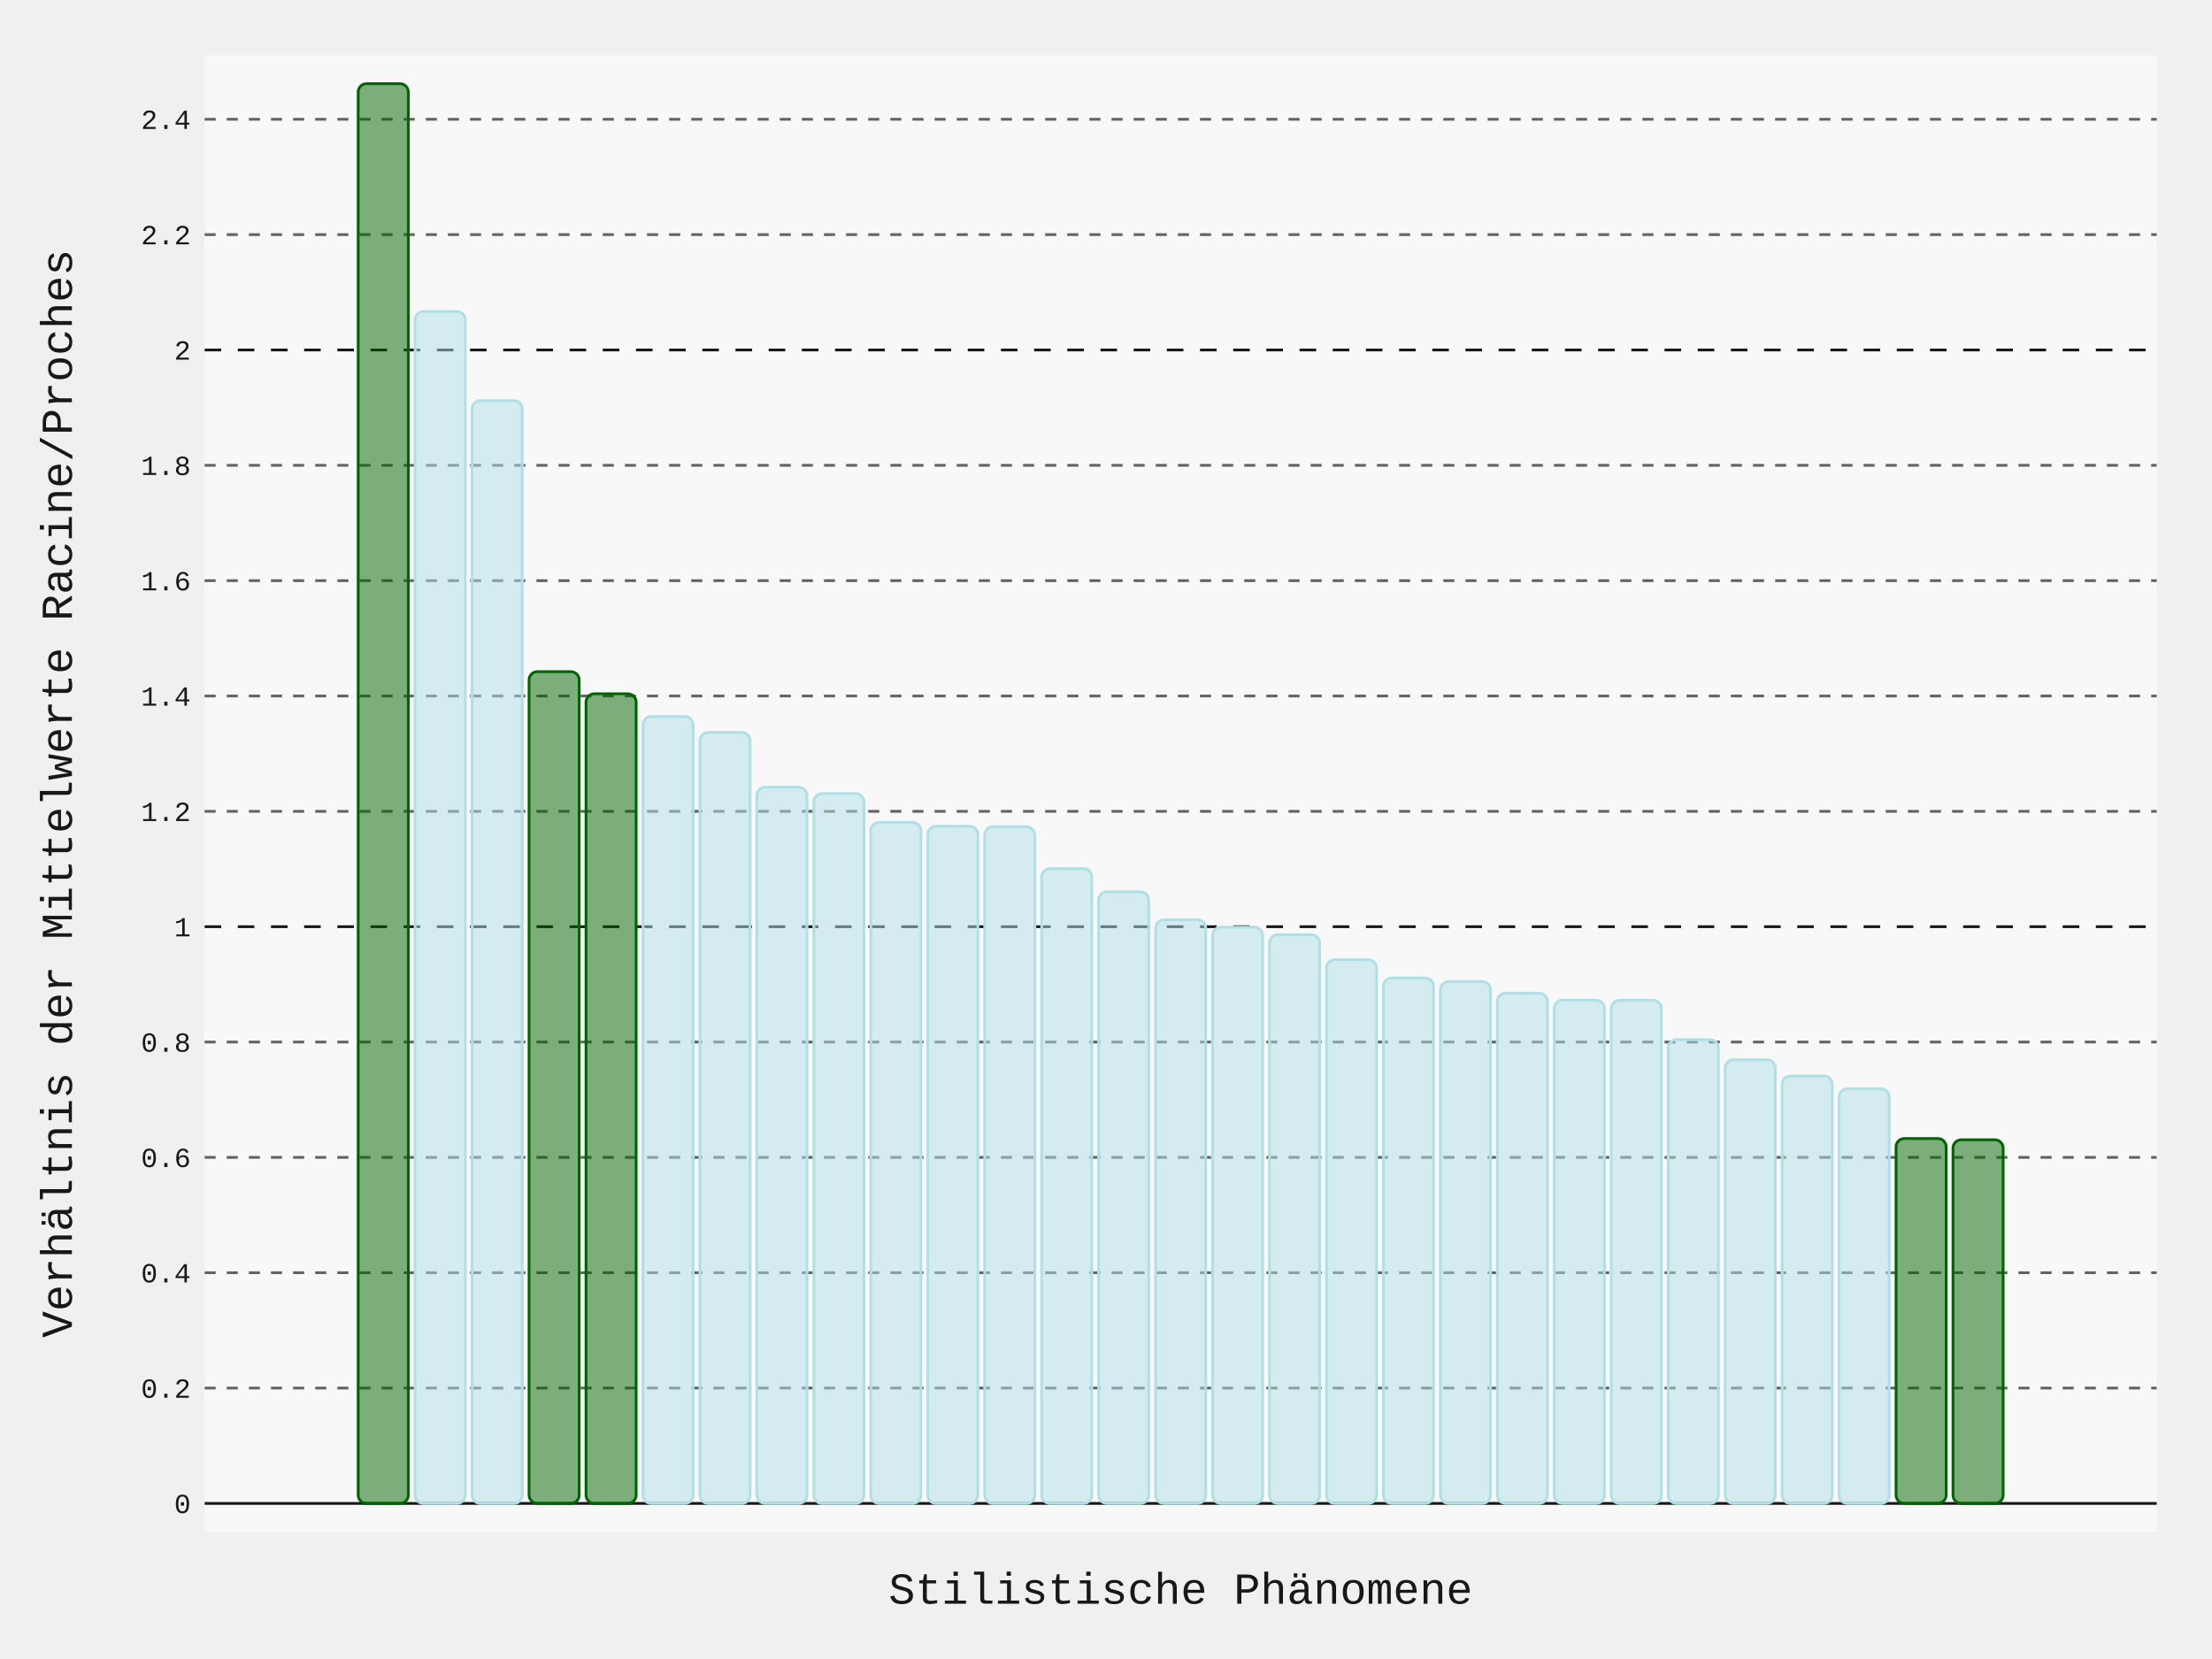
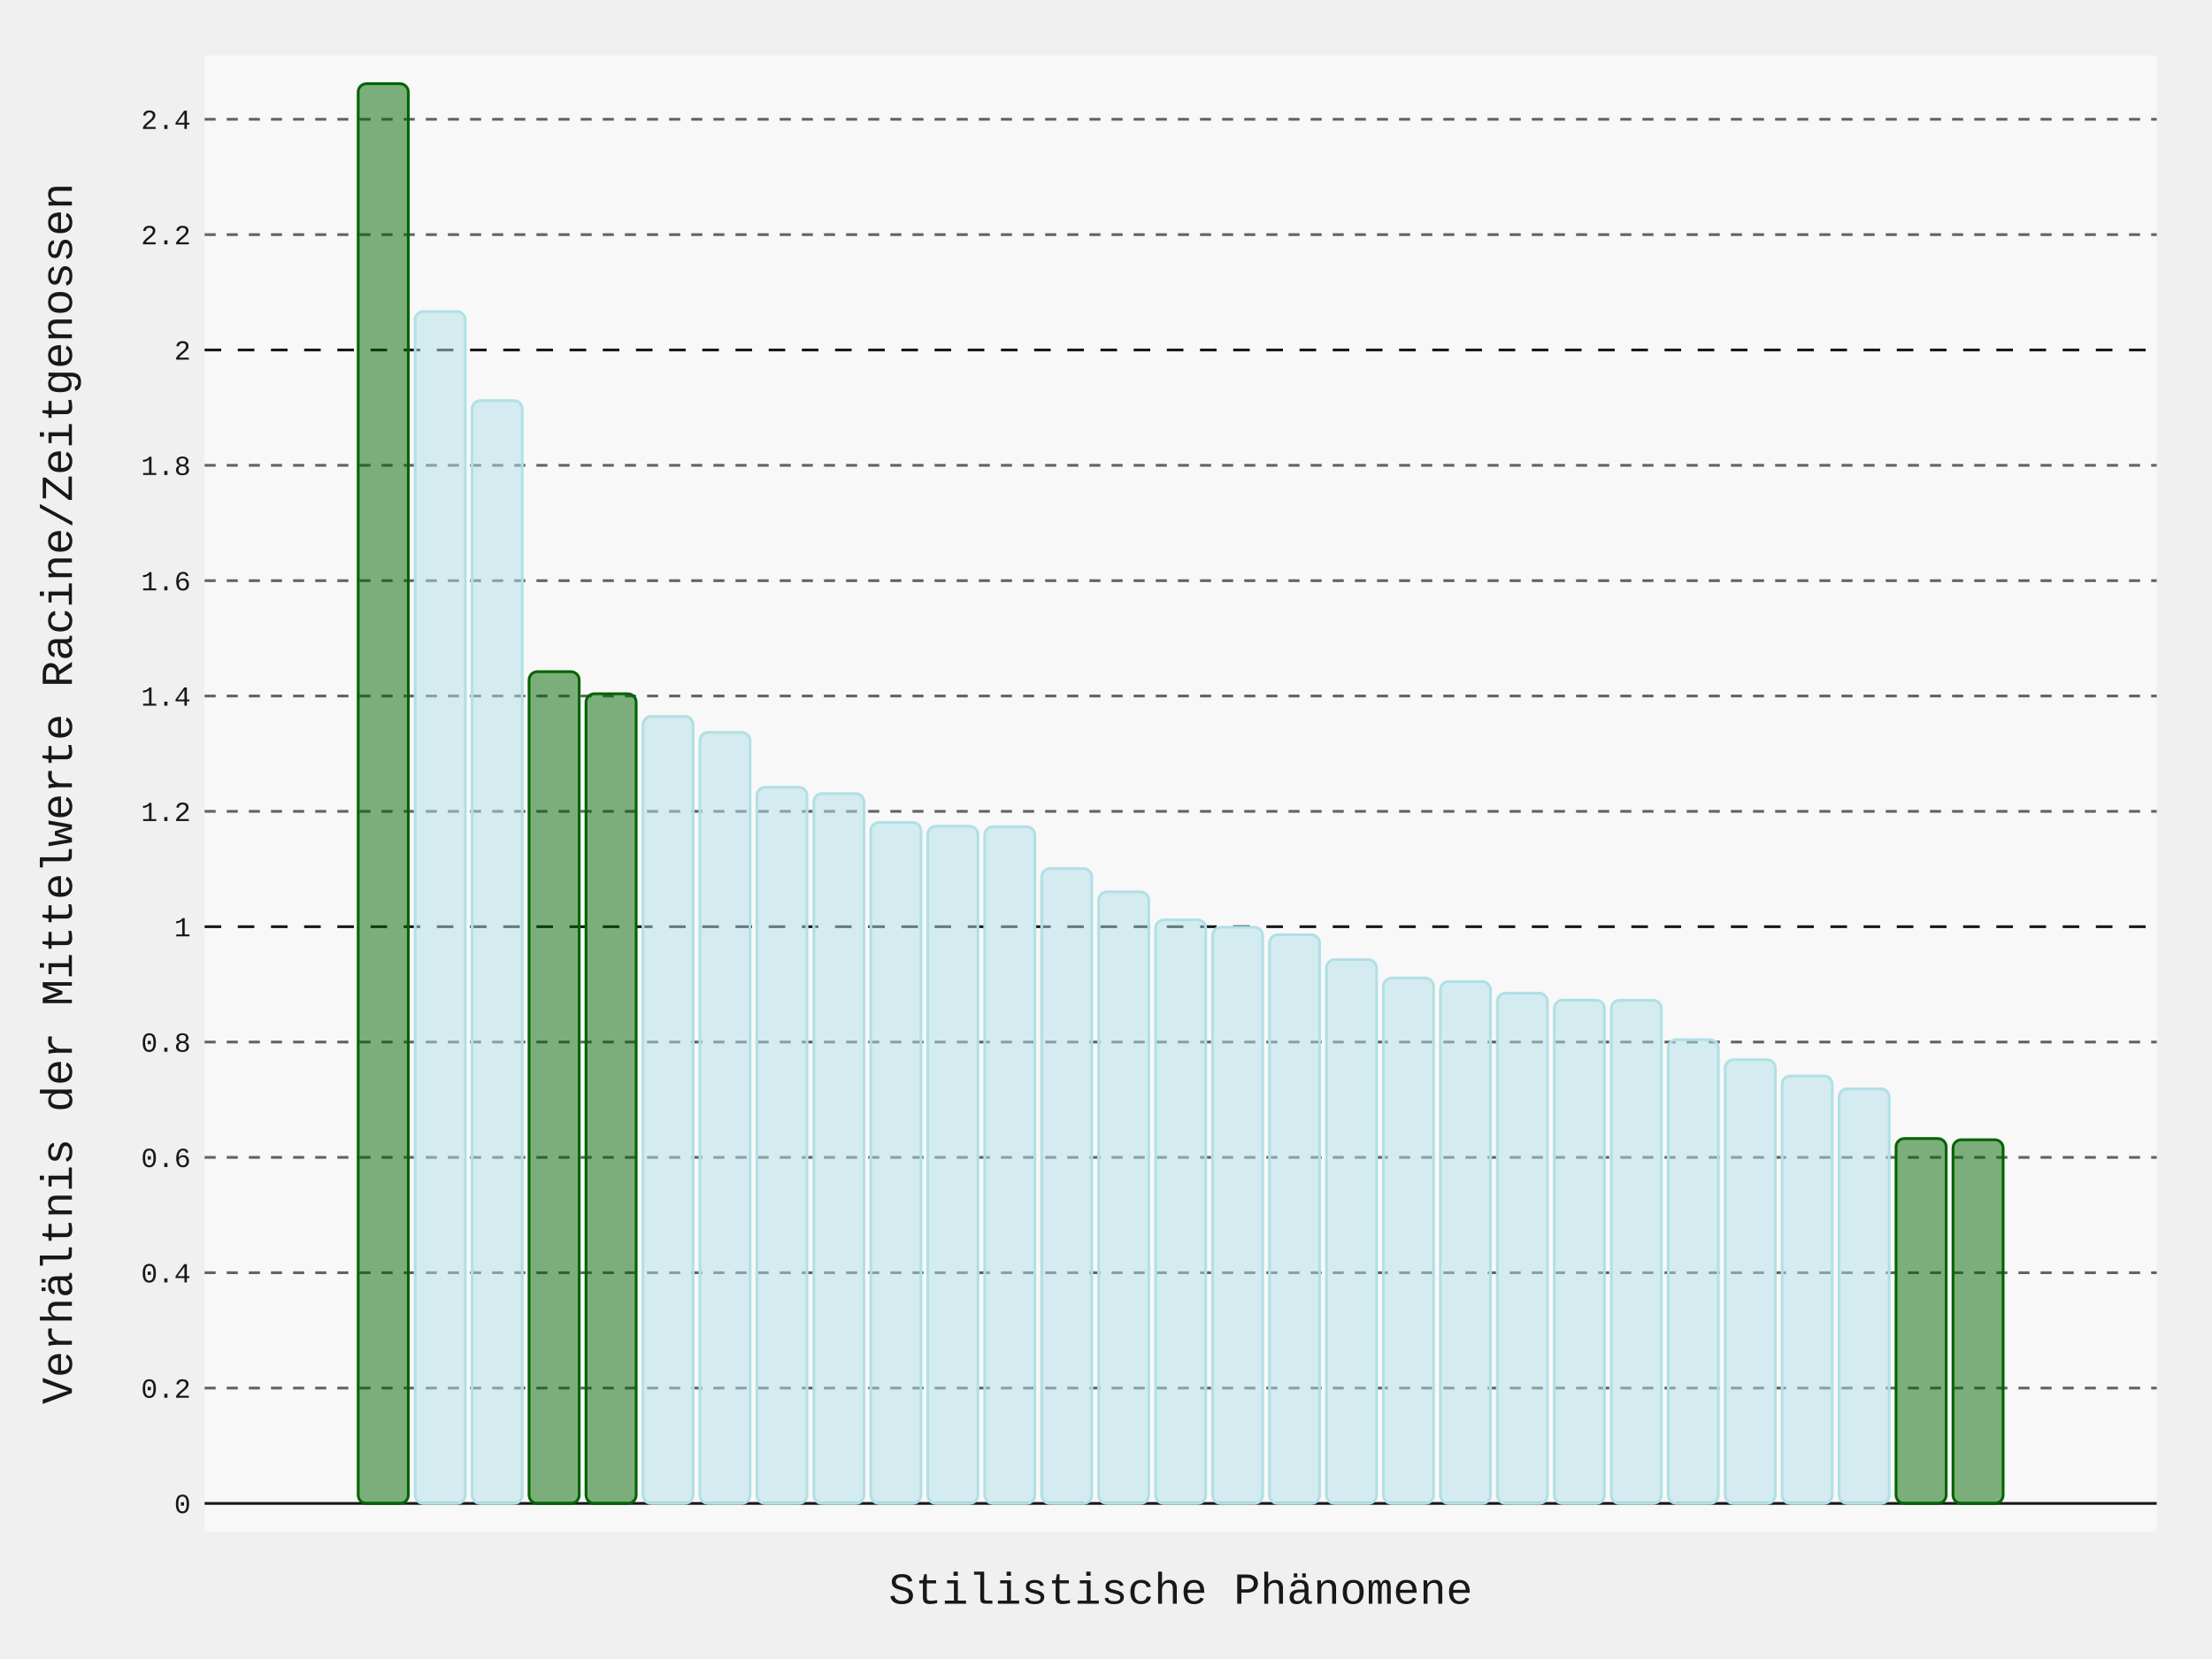
<svg xmlns="http://www.w3.org/2000/svg" id="chart-d0122f5d-65a7-4ca3-8492-05214b1b8297" class="pygal-chart" viewBox="0 0 800 600">
  <defs>
    <style type="text/css">#chart-d0122f5d-65a7-4ca3-8492-05214b1b8297{-webkit-user-select:none;-webkit-font-smoothing:antialiased;font-family:Consolas,"Liberation Mono",Menlo,Courier,monospace}#chart-d0122f5d-65a7-4ca3-8492-05214b1b8297 .title{font-family:Consolas,"Liberation Mono",Menlo,Courier,monospace;font-size:16px}#chart-d0122f5d-65a7-4ca3-8492-05214b1b8297 .legends .legend text{font-family:Consolas,"Liberation Mono",Menlo,Courier,monospace;font-size:14px}#chart-d0122f5d-65a7-4ca3-8492-05214b1b8297 .axis text{font-family:Consolas,"Liberation Mono",Menlo,Courier,monospace;font-size:10px}#chart-d0122f5d-65a7-4ca3-8492-05214b1b8297 .axis text.major{font-family:Consolas,"Liberation Mono",Menlo,Courier,monospace;font-size:10px}#chart-d0122f5d-65a7-4ca3-8492-05214b1b8297 .text-overlay text.value{font-family:Consolas,"Liberation Mono",Menlo,Courier,monospace;font-size:16px}#chart-d0122f5d-65a7-4ca3-8492-05214b1b8297 .text-overlay text.label{font-family:Consolas,"Liberation Mono",Menlo,Courier,monospace;font-size:10px}#chart-d0122f5d-65a7-4ca3-8492-05214b1b8297 .tooltip{font-family:Consolas,"Liberation Mono",Menlo,Courier,monospace;font-size:14px}#chart-d0122f5d-65a7-4ca3-8492-05214b1b8297 text.no_data{font-family:Consolas,"Liberation Mono",Menlo,Courier,monospace;font-size:64px}
#chart-d0122f5d-65a7-4ca3-8492-05214b1b8297{background-color:#f0f0f0}#chart-d0122f5d-65a7-4ca3-8492-05214b1b8297 path,#chart-d0122f5d-65a7-4ca3-8492-05214b1b8297 line,#chart-d0122f5d-65a7-4ca3-8492-05214b1b8297 rect,#chart-d0122f5d-65a7-4ca3-8492-05214b1b8297 circle{-webkit-transition:250ms ease-in;-moz-transition:250ms ease-in;transition:250ms ease-in}#chart-d0122f5d-65a7-4ca3-8492-05214b1b8297 .graph &gt; .background{fill:#f0f0f0}#chart-d0122f5d-65a7-4ca3-8492-05214b1b8297 .plot &gt; .background{fill:#f8f8f8}#chart-d0122f5d-65a7-4ca3-8492-05214b1b8297 .graph{fill:rgba(0,0,0,0.9)}#chart-d0122f5d-65a7-4ca3-8492-05214b1b8297 text.no_data{fill:rgba(0,0,0,0.9)}#chart-d0122f5d-65a7-4ca3-8492-05214b1b8297 .title{fill:rgba(0,0,0,0.9)}#chart-d0122f5d-65a7-4ca3-8492-05214b1b8297 .legends .legend text{fill:rgba(0,0,0,0.9)}#chart-d0122f5d-65a7-4ca3-8492-05214b1b8297 .legends .legend:hover text{fill:rgba(0,0,0,0.9)}#chart-d0122f5d-65a7-4ca3-8492-05214b1b8297 .axis .line{stroke:rgba(0,0,0,0.9)}#chart-d0122f5d-65a7-4ca3-8492-05214b1b8297 .axis .guide.line{stroke:rgba(0,0,0,0.6)}#chart-d0122f5d-65a7-4ca3-8492-05214b1b8297 .axis .major.line{stroke:rgba(0,0,0,0.9)}#chart-d0122f5d-65a7-4ca3-8492-05214b1b8297 .axis text.major{fill:rgba(0,0,0,0.9)}#chart-d0122f5d-65a7-4ca3-8492-05214b1b8297 .axis.y .guides:hover .guide.line,#chart-d0122f5d-65a7-4ca3-8492-05214b1b8297 .line-graph .axis.x .guides:hover .guide.line,#chart-d0122f5d-65a7-4ca3-8492-05214b1b8297 .stackedline-graph .axis.x .guides:hover .guide.line,#chart-d0122f5d-65a7-4ca3-8492-05214b1b8297 .xy-graph .axis.x .guides:hover .guide.line{stroke:rgba(0,0,0,0.9)}#chart-d0122f5d-65a7-4ca3-8492-05214b1b8297 .axis .guides:hover text{fill:rgba(0,0,0,0.9)}#chart-d0122f5d-65a7-4ca3-8492-05214b1b8297 .reactive{fill-opacity:.5}#chart-d0122f5d-65a7-4ca3-8492-05214b1b8297 .ci{stroke:rgba(0,0,0,0.9)}#chart-d0122f5d-65a7-4ca3-8492-05214b1b8297 .reactive.active,#chart-d0122f5d-65a7-4ca3-8492-05214b1b8297 .active .reactive{fill-opacity:.9;stroke-width:4}#chart-d0122f5d-65a7-4ca3-8492-05214b1b8297 .ci .reactive.active{stroke-width:1.5}#chart-d0122f5d-65a7-4ca3-8492-05214b1b8297 .series text{fill:rgba(0,0,0,0.9)}#chart-d0122f5d-65a7-4ca3-8492-05214b1b8297 .tooltip rect{fill:#f8f8f8;stroke:rgba(0,0,0,0.9);-webkit-transition:opacity 250ms ease-in;-moz-transition:opacity 250ms ease-in;transition:opacity 250ms ease-in}#chart-d0122f5d-65a7-4ca3-8492-05214b1b8297 .tooltip .label{fill:rgba(0,0,0,0.9)}#chart-d0122f5d-65a7-4ca3-8492-05214b1b8297 .tooltip .label{fill:rgba(0,0,0,0.9)}#chart-d0122f5d-65a7-4ca3-8492-05214b1b8297 .tooltip .legend{font-size:.8em;fill:rgba(0,0,0,0.6)}#chart-d0122f5d-65a7-4ca3-8492-05214b1b8297 .tooltip .x_label{font-size:.6em;fill:rgba(0,0,0,0.9)}#chart-d0122f5d-65a7-4ca3-8492-05214b1b8297 .tooltip .xlink{font-size:.5em;text-decoration:underline}#chart-d0122f5d-65a7-4ca3-8492-05214b1b8297 .tooltip .value{font-size:1.5em}#chart-d0122f5d-65a7-4ca3-8492-05214b1b8297 .bound{font-size:.5em}#chart-d0122f5d-65a7-4ca3-8492-05214b1b8297 .max-value{font-size:.75em;fill:rgba(0,0,0,0.6)}#chart-d0122f5d-65a7-4ca3-8492-05214b1b8297 .map-element{fill:#f8f8f8;stroke:rgba(0,0,0,0.6) !important}#chart-d0122f5d-65a7-4ca3-8492-05214b1b8297 .map-element .reactive{fill-opacity:inherit}#chart-d0122f5d-65a7-4ca3-8492-05214b1b8297 .color-0,#chart-d0122f5d-65a7-4ca3-8492-05214b1b8297 .color-0 a:visited{stroke:#00b2f0;fill:#00b2f0}#chart-d0122f5d-65a7-4ca3-8492-05214b1b8297 .color-1,#chart-d0122f5d-65a7-4ca3-8492-05214b1b8297 .color-1 a:visited{stroke:#43d9be;fill:#43d9be}#chart-d0122f5d-65a7-4ca3-8492-05214b1b8297 .color-2,#chart-d0122f5d-65a7-4ca3-8492-05214b1b8297 .color-2 a:visited{stroke:#0662ab;fill:#0662ab}#chart-d0122f5d-65a7-4ca3-8492-05214b1b8297 .color-3,#chart-d0122f5d-65a7-4ca3-8492-05214b1b8297 .color-3 a:visited{stroke:#00668a;fill:#00668a}#chart-d0122f5d-65a7-4ca3-8492-05214b1b8297 .color-4,#chart-d0122f5d-65a7-4ca3-8492-05214b1b8297 .color-4 a:visited{stroke:#98eadb;fill:#98eadb}#chart-d0122f5d-65a7-4ca3-8492-05214b1b8297 .color-5,#chart-d0122f5d-65a7-4ca3-8492-05214b1b8297 .color-5 a:visited{stroke:#97d959;fill:#97d959}#chart-d0122f5d-65a7-4ca3-8492-05214b1b8297 .color-6,#chart-d0122f5d-65a7-4ca3-8492-05214b1b8297 .color-6 a:visited{stroke:#033861;fill:#033861}#chart-d0122f5d-65a7-4ca3-8492-05214b1b8297 .color-7,#chart-d0122f5d-65a7-4ca3-8492-05214b1b8297 .color-7 a:visited{stroke:#ffd541;fill:#ffd541}#chart-d0122f5d-65a7-4ca3-8492-05214b1b8297 .color-8,#chart-d0122f5d-65a7-4ca3-8492-05214b1b8297 .color-8 a:visited{stroke:#7dcf30;fill:#7dcf30}#chart-d0122f5d-65a7-4ca3-8492-05214b1b8297 .color-9,#chart-d0122f5d-65a7-4ca3-8492-05214b1b8297 .color-9 a:visited{stroke:#3ecdff;fill:#3ecdff}#chart-d0122f5d-65a7-4ca3-8492-05214b1b8297 .color-10,#chart-d0122f5d-65a7-4ca3-8492-05214b1b8297 .color-10 a:visited{stroke:#daaa00;fill:#daaa00}#chart-d0122f5d-65a7-4ca3-8492-05214b1b8297 .color-11,#chart-d0122f5d-65a7-4ca3-8492-05214b1b8297 .color-11 a:visited{stroke:#00749c;fill:#00749c}#chart-d0122f5d-65a7-4ca3-8492-05214b1b8297 .color-12,#chart-d0122f5d-65a7-4ca3-8492-05214b1b8297 .color-12 a:visited{stroke:#22a68e;fill:#22a68e}#chart-d0122f5d-65a7-4ca3-8492-05214b1b8297 .color-13,#chart-d0122f5d-65a7-4ca3-8492-05214b1b8297 .color-13 a:visited{stroke:#03335a;fill:#03335a}#chart-d0122f5d-65a7-4ca3-8492-05214b1b8297 .color-14,#chart-d0122f5d-65a7-4ca3-8492-05214b1b8297 .color-14 a:visited{stroke:#002836;fill:#002836}#chart-d0122f5d-65a7-4ca3-8492-05214b1b8297 .color-15,#chart-d0122f5d-65a7-4ca3-8492-05214b1b8297 .color-15 a:visited{stroke:#52dcc3;fill:#52dcc3}#chart-d0122f5d-65a7-4ca3-8492-05214b1b8297 .color-16,#chart-d0122f5d-65a7-4ca3-8492-05214b1b8297 .color-16 a:visited{stroke:#6db529;fill:#6db529}#chart-d0122f5d-65a7-4ca3-8492-05214b1b8297 .color-17,#chart-d0122f5d-65a7-4ca3-8492-05214b1b8297 .color-17 a:visited{stroke:#00090f;fill:#00090f}#chart-d0122f5d-65a7-4ca3-8492-05214b1b8297 .color-18,#chart-d0122f5d-65a7-4ca3-8492-05214b1b8297 .color-18 a:visited{stroke:#ecb800;fill:#ecb800}#chart-d0122f5d-65a7-4ca3-8492-05214b1b8297 .color-19,#chart-d0122f5d-65a7-4ca3-8492-05214b1b8297 .color-19 a:visited{stroke:#548b20;fill:#548b20}#chart-d0122f5d-65a7-4ca3-8492-05214b1b8297 .color-20,#chart-d0122f5d-65a7-4ca3-8492-05214b1b8297 .color-20 a:visited{stroke:#00ade9;fill:#00ade9}#chart-d0122f5d-65a7-4ca3-8492-05214b1b8297 .color-21,#chart-d0122f5d-65a7-4ca3-8492-05214b1b8297 .color-21 a:visited{stroke:#866800;fill:#866800}#chart-d0122f5d-65a7-4ca3-8492-05214b1b8297 .color-22,#chart-d0122f5d-65a7-4ca3-8492-05214b1b8297 .color-22 a:visited{stroke:#003548;fill:#003548}#chart-d0122f5d-65a7-4ca3-8492-05214b1b8297 .color-23,#chart-d0122f5d-65a7-4ca3-8492-05214b1b8297 .color-23 a:visited{stroke:#136052;fill:#136052}#chart-d0122f5d-65a7-4ca3-8492-05214b1b8297 .color-24,#chart-d0122f5d-65a7-4ca3-8492-05214b1b8297 .color-24 a:visited{stroke:#000508;fill:#000508}#chart-d0122f5d-65a7-4ca3-8492-05214b1b8297 .color-25,#chart-d0122f5d-65a7-4ca3-8492-05214b1b8297 .color-25 a:visited{stroke:#000000;fill:#000000}#chart-d0122f5d-65a7-4ca3-8492-05214b1b8297 .color-26,#chart-d0122f5d-65a7-4ca3-8492-05214b1b8297 .color-26 a:visited{stroke:#25b59a;fill:#25b59a}#chart-d0122f5d-65a7-4ca3-8492-05214b1b8297 .color-27,#chart-d0122f5d-65a7-4ca3-8492-05214b1b8297 .color-27 a:visited{stroke:#43701a;fill:#43701a}#chart-d0122f5d-65a7-4ca3-8492-05214b1b8297 .color-28,#chart-d0122f5d-65a7-4ca3-8492-05214b1b8297 .color-28 a:visited{stroke:#000000;fill:#000000}#chart-d0122f5d-65a7-4ca3-8492-05214b1b8297 .text-overlay .color-0 text{fill:black}#chart-d0122f5d-65a7-4ca3-8492-05214b1b8297 .text-overlay .color-1 text{fill:black}#chart-d0122f5d-65a7-4ca3-8492-05214b1b8297 .text-overlay .color-2 text{fill:black}#chart-d0122f5d-65a7-4ca3-8492-05214b1b8297 .text-overlay .color-3 text{fill:black}#chart-d0122f5d-65a7-4ca3-8492-05214b1b8297 .text-overlay .color-4 text{fill:black}#chart-d0122f5d-65a7-4ca3-8492-05214b1b8297 .text-overlay .color-5 text{fill:black}#chart-d0122f5d-65a7-4ca3-8492-05214b1b8297 .text-overlay .color-6 text{fill:black}#chart-d0122f5d-65a7-4ca3-8492-05214b1b8297 .text-overlay .color-7 text{fill:black}#chart-d0122f5d-65a7-4ca3-8492-05214b1b8297 .text-overlay .color-8 text{fill:black}#chart-d0122f5d-65a7-4ca3-8492-05214b1b8297 .text-overlay .color-9 text{fill:black}#chart-d0122f5d-65a7-4ca3-8492-05214b1b8297 .text-overlay .color-10 text{fill:black}#chart-d0122f5d-65a7-4ca3-8492-05214b1b8297 .text-overlay .color-11 text{fill:black}#chart-d0122f5d-65a7-4ca3-8492-05214b1b8297 .text-overlay .color-12 text{fill:black}#chart-d0122f5d-65a7-4ca3-8492-05214b1b8297 .text-overlay .color-13 text{fill:black}#chart-d0122f5d-65a7-4ca3-8492-05214b1b8297 .text-overlay .color-14 text{fill:white}#chart-d0122f5d-65a7-4ca3-8492-05214b1b8297 .text-overlay .color-15 text{fill:black}#chart-d0122f5d-65a7-4ca3-8492-05214b1b8297 .text-overlay .color-16 text{fill:black}#chart-d0122f5d-65a7-4ca3-8492-05214b1b8297 .text-overlay .color-17 text{fill:white}#chart-d0122f5d-65a7-4ca3-8492-05214b1b8297 .text-overlay .color-18 text{fill:black}#chart-d0122f5d-65a7-4ca3-8492-05214b1b8297 .text-overlay .color-19 text{fill:black}#chart-d0122f5d-65a7-4ca3-8492-05214b1b8297 .text-overlay .color-20 text{fill:black}#chart-d0122f5d-65a7-4ca3-8492-05214b1b8297 .text-overlay .color-21 text{fill:black}#chart-d0122f5d-65a7-4ca3-8492-05214b1b8297 .text-overlay .color-22 text{fill:white}#chart-d0122f5d-65a7-4ca3-8492-05214b1b8297 .text-overlay .color-23 text{fill:black}#chart-d0122f5d-65a7-4ca3-8492-05214b1b8297 .text-overlay .color-24 text{fill:white}#chart-d0122f5d-65a7-4ca3-8492-05214b1b8297 .text-overlay .color-25 text{fill:white}#chart-d0122f5d-65a7-4ca3-8492-05214b1b8297 .text-overlay .color-26 text{fill:black}#chart-d0122f5d-65a7-4ca3-8492-05214b1b8297 .text-overlay .color-27 text{fill:black}#chart-d0122f5d-65a7-4ca3-8492-05214b1b8297 .text-overlay .color-28 text{fill:white}
#chart-d0122f5d-65a7-4ca3-8492-05214b1b8297 text.no_data{text-anchor:middle}#chart-d0122f5d-65a7-4ca3-8492-05214b1b8297 .guide.line{fill:none}#chart-d0122f5d-65a7-4ca3-8492-05214b1b8297 .centered{text-anchor:middle}#chart-d0122f5d-65a7-4ca3-8492-05214b1b8297 .title{text-anchor:middle}#chart-d0122f5d-65a7-4ca3-8492-05214b1b8297 .legends .legend text{fill-opacity:1}#chart-d0122f5d-65a7-4ca3-8492-05214b1b8297 .axis.x text{text-anchor:middle}#chart-d0122f5d-65a7-4ca3-8492-05214b1b8297 .axis.x:not(.web) text[transform]{text-anchor:start}#chart-d0122f5d-65a7-4ca3-8492-05214b1b8297 .axis.x:not(.web) text[transform].backwards{text-anchor:end}#chart-d0122f5d-65a7-4ca3-8492-05214b1b8297 .axis.y text{text-anchor:end}#chart-d0122f5d-65a7-4ca3-8492-05214b1b8297 .axis.y text[transform].backwards{text-anchor:start}#chart-d0122f5d-65a7-4ca3-8492-05214b1b8297 .axis.y2 text{text-anchor:start}#chart-d0122f5d-65a7-4ca3-8492-05214b1b8297 .axis.y2 text[transform].backwards{text-anchor:end}#chart-d0122f5d-65a7-4ca3-8492-05214b1b8297 .axis .guide.line{stroke-dasharray:4,4}#chart-d0122f5d-65a7-4ca3-8492-05214b1b8297 .axis .major.guide.line{stroke-dasharray:6,6}#chart-d0122f5d-65a7-4ca3-8492-05214b1b8297 .horizontal .axis.y .guide.line,#chart-d0122f5d-65a7-4ca3-8492-05214b1b8297 .horizontal .axis.y2 .guide.line,#chart-d0122f5d-65a7-4ca3-8492-05214b1b8297 .vertical .axis.x .guide.line{opacity:0}#chart-d0122f5d-65a7-4ca3-8492-05214b1b8297 .horizontal .axis.always_show .guide.line,#chart-d0122f5d-65a7-4ca3-8492-05214b1b8297 .vertical .axis.always_show .guide.line{opacity:1 !important}#chart-d0122f5d-65a7-4ca3-8492-05214b1b8297 .axis.y .guides:hover .guide.line,#chart-d0122f5d-65a7-4ca3-8492-05214b1b8297 .axis.y2 .guides:hover .guide.line,#chart-d0122f5d-65a7-4ca3-8492-05214b1b8297 .axis.x .guides:hover .guide.line{opacity:1}#chart-d0122f5d-65a7-4ca3-8492-05214b1b8297 .axis .guides:hover text{opacity:1}#chart-d0122f5d-65a7-4ca3-8492-05214b1b8297 .nofill{fill:none}#chart-d0122f5d-65a7-4ca3-8492-05214b1b8297 .subtle-fill{fill-opacity:.2}#chart-d0122f5d-65a7-4ca3-8492-05214b1b8297 .dot{stroke-width:1px;fill-opacity:1}#chart-d0122f5d-65a7-4ca3-8492-05214b1b8297 .dot.active{stroke-width:5px}#chart-d0122f5d-65a7-4ca3-8492-05214b1b8297 .dot.negative{fill:transparent}#chart-d0122f5d-65a7-4ca3-8492-05214b1b8297 text,#chart-d0122f5d-65a7-4ca3-8492-05214b1b8297 tspan{stroke:none !important}#chart-d0122f5d-65a7-4ca3-8492-05214b1b8297 .series text.active{opacity:1}#chart-d0122f5d-65a7-4ca3-8492-05214b1b8297 .tooltip rect{fill-opacity:.95;stroke-width:.5}#chart-d0122f5d-65a7-4ca3-8492-05214b1b8297 .tooltip text{fill-opacity:1}#chart-d0122f5d-65a7-4ca3-8492-05214b1b8297 .showable{visibility:hidden}#chart-d0122f5d-65a7-4ca3-8492-05214b1b8297 .showable.shown{visibility:visible}#chart-d0122f5d-65a7-4ca3-8492-05214b1b8297 .gauge-background{fill:rgba(229,229,229,1);stroke:none}#chart-d0122f5d-65a7-4ca3-8492-05214b1b8297 .bg-lines{stroke:#f0f0f0;stroke-width:2px}</style>
  </defs>
  <g class="graph bar-graph vertical">
    <rect class="background" height="600" width="800" x="0" y="0" />
    <g class="plot" transform="translate(74, 20)">
      <rect class="background" height="534" width="706.0" x="0" y="0" />
      <g class="axis y">
        <g class="guides">
          <path class="axis major line" d="M0 523.731 h706" />
          <text class="major" x="-5" y="527.231">0</text>
        </g>
        <g class="guides">
          <path class="guide line" d="M0 482.015 h706" />
          <text class="" x="-5" y="485.515">0.2</text>
        </g>
        <g class="guides">
          <path class="guide line" d="M0 440.299 h706" />
          <text class="" x="-5" y="443.799">0.4</text>
        </g>
        <g class="guides">
          <path class="guide line" d="M0 398.583 h706" />
          <text class="" x="-5" y="402.083">0.6</text>
        </g>
        <g class="guides">
          <path class="guide line" d="M0 356.867 h706" />
          <text class="" x="-5" y="360.367">0.8</text>
        </g>
        <g class="guides">
          <path class="major guide line" d="M0 315.151 h706" />
          <text class="major" x="-5" y="318.651">1</text>
        </g>
        <g class="guides">
          <path class="guide line" d="M0 273.435 h706" />
          <text class="" x="-5" y="276.935">1.2</text>
        </g>
        <g class="guides">
          <path class="guide line" d="M0 231.719 h706" />
          <text class="" x="-5" y="235.219">1.4</text>
        </g>
        <g class="guides">
          <path class="guide line" d="M0 190.003 h706" />
          <text class="" x="-5" y="193.503">1.6</text>
        </g>
        <g class="guides">
          <path class="guide line" d="M0 148.287 h706" />
          <text class="" x="-5" y="151.787">1.8</text>
        </g>
        <g class="guides">
          <path class="major guide line" d="M0 106.571 h706" />
          <text class="major" x="-5" y="110.071">2</text>
        </g>
        <g class="guides">
          <path class="guide line" d="M0 64.855 h706" />
          <text class="" x="-5" y="68.355">2.2</text>
        </g>
        <g class="guides">
          <path class="guide line" d="M0 23.139 h706" />
          <text class="" x="-5" y="26.639">2.4</text>
        </g>
      </g>
      <g class="series serie-0 color-0">
        <g class="bars">
          <g class="bar" style="fill: DarkGreen; stroke: DarkGreen">
            <rect class="rect reactive tooltip-trigger" height="513.462" rx="3" ry="3" width="18.128" x="55.544" y="10.269" />
          </g>
        </g>
      </g>
      <g class="series serie-1 color-1">
        <g class="bars">
          <g class="bar" style="fill: PowderBlue; stroke: PowderBlue">
            <rect class="rect reactive tooltip-trigger" height="431.062" rx="3" ry="3" width="18.128" x="76.143" y="92.669" />
          </g>
        </g>
      </g>
      <g class="series serie-2 color-2">
        <g class="bars">
          <g class="bar" style="fill: PowderBlue; stroke: PowderBlue">
            <rect class="rect reactive tooltip-trigger" height="398.835" rx="3" ry="3" width="18.128" x="96.743" y="124.895" />
          </g>
        </g>
      </g>
      <g class="series serie-3 color-3">
        <g class="bars">
          <g class="bar" style="fill: DarkGreen; stroke: DarkGreen">
            <rect class="rect reactive tooltip-trigger" height="300.815" rx="3" ry="3" width="18.128" x="117.342" y="222.916" />
          </g>
        </g>
      </g>
      <g class="series serie-4 color-4">
        <g class="bars">
          <g class="bar" style="fill: DarkGreen; stroke: DarkGreen">
            <rect class="rect reactive tooltip-trigger" height="292.812" rx="3" ry="3" width="18.128" x="137.942" y="230.919" />
          </g>
        </g>
      </g>
      <g class="series serie-5 color-5">
        <g class="bars">
          <g class="bar" style="fill: PowderBlue; stroke: PowderBlue">
            <rect class="rect reactive tooltip-trigger" height="284.594" rx="3" ry="3" width="18.128" x="158.541" y="239.137" />
          </g>
        </g>
      </g>
      <g class="series serie-6 color-6">
        <g class="bars">
          <g class="bar" style="fill: PowderBlue; stroke: PowderBlue">
            <rect class="rect reactive tooltip-trigger" height="278.852" rx="3" ry="3" width="18.128" x="179.14" y="244.879" />
          </g>
        </g>
      </g>
      <g class="series serie-7 color-7">
        <g class="bars">
          <g class="bar" style="fill: PowderBlue; stroke: PowderBlue">
            <rect class="rect reactive tooltip-trigger" height="259.024" rx="3" ry="3" width="18.128" x="199.74" y="264.707" />
          </g>
        </g>
      </g>
      <g class="series serie-8 color-8">
        <g class="bars">
          <g class="bar" style="fill: PowderBlue; stroke: PowderBlue">
            <rect class="rect reactive tooltip-trigger" height="256.72" rx="3" ry="3" width="18.128" x="220.339" y="267.011" />
          </g>
        </g>
      </g>
      <g class="series serie-9 color-9">
        <g class="bars">
          <g class="bar" style="fill: PowderBlue; stroke: PowderBlue">
            <rect class="rect reactive tooltip-trigger" height="246.282" rx="3" ry="3" width="18.128" x="240.939" y="277.449" />
          </g>
        </g>
      </g>
      <g class="series serie-10 color-10">
        <g class="bars">
          <g class="bar" style="fill: PowderBlue; stroke: PowderBlue">
            <rect class="rect reactive tooltip-trigger" height="244.898" rx="3" ry="3" width="18.128" x="261.538" y="278.833" />
          </g>
        </g>
      </g>
      <g class="series serie-11 color-11">
        <g class="bars">
          <g class="bar" style="fill: PowderBlue; stroke: PowderBlue">
            <rect class="rect reactive tooltip-trigger" height="244.719" rx="3" ry="3" width="18.128" x="282.138" y="279.011" />
          </g>
        </g>
      </g>
      <g class="series serie-12 color-12">
        <g class="bars">
          <g class="bar" style="fill: PowderBlue; stroke: PowderBlue">
            <rect class="rect reactive tooltip-trigger" height="229.595" rx="3" ry="3" width="18.128" x="302.737" y="294.136" />
          </g>
        </g>
      </g>
      <g class="series serie-13 color-13">
        <g class="bars">
          <g class="bar" style="fill: PowderBlue; stroke: PowderBlue">
            <rect class="rect reactive tooltip-trigger" height="221.181" rx="3" ry="3" width="18.128" x="323.337" y="302.55" />
          </g>
        </g>
      </g>
      <g class="series serie-14 color-14">
        <g class="bars">
          <g class="bar" style="fill: PowderBlue; stroke: PowderBlue">
            <rect class="rect reactive tooltip-trigger" height="211.058" rx="3" ry="3" width="18.128" x="343.936" y="312.673" />
          </g>
        </g>
      </g>
      <g class="series serie-15 color-15">
        <g class="bars">
          <g class="bar" style="fill: PowderBlue; stroke: PowderBlue">
            <rect class="rect reactive tooltip-trigger" height="208.391" rx="3" ry="3" width="18.128" x="364.536" y="315.34" />
          </g>
        </g>
      </g>
      <g class="series serie-16 color-16">
        <g class="bars">
          <g class="bar" style="fill: PowderBlue; stroke: PowderBlue">
            <rect class="rect reactive tooltip-trigger" height="205.644" rx="3" ry="3" width="18.128" x="385.135" y="318.087" />
          </g>
        </g>
      </g>
      <g class="series serie-17 color-17">
        <g class="bars">
          <g class="bar" style="fill: PowderBlue; stroke: PowderBlue">
            <rect class="rect reactive tooltip-trigger" height="196.654" rx="3" ry="3" width="18.128" x="405.735" y="327.077" />
          </g>
        </g>
      </g>
      <g class="series serie-18 color-18">
        <g class="bars">
          <g class="bar" style="fill: PowderBlue; stroke: PowderBlue">
            <rect class="rect reactive tooltip-trigger" height="190.01" rx="3" ry="3" width="18.128" x="426.334" y="333.721" />
          </g>
        </g>
      </g>
      <g class="series serie-19 color-19">
        <g class="bars">
          <g class="bar" style="fill: PowderBlue; stroke: PowderBlue">
            <rect class="rect reactive tooltip-trigger" height="188.738" rx="3" ry="3" width="18.128" x="446.934" y="334.993" />
          </g>
        </g>
      </g>
      <g class="series serie-20 color-20">
        <g class="bars">
          <g class="bar" style="fill: PowderBlue; stroke: PowderBlue">
            <rect class="rect reactive tooltip-trigger" height="184.548" rx="3" ry="3" width="18.128" x="467.533" y="339.183" />
          </g>
        </g>
      </g>
      <g class="series serie-21 color-21">
        <g class="bars">
          <g class="bar" style="fill: PowderBlue; stroke: PowderBlue">
            <rect class="rect reactive tooltip-trigger" height="182.01" rx="3" ry="3" width="18.128" x="488.133" y="341.721" />
          </g>
        </g>
      </g>
      <g class="series serie-22 color-22">
        <g class="bars">
          <g class="bar" style="fill: PowderBlue; stroke: PowderBlue">
            <rect class="rect reactive tooltip-trigger" height="181.972" rx="3" ry="3" width="18.128" x="508.732" y="341.759" />
          </g>
        </g>
      </g>
      <g class="series serie-23 color-23">
        <g class="bars">
          <g class="bar" style="fill: PowderBlue; stroke: PowderBlue">
            <rect class="rect reactive tooltip-trigger" height="167.726" rx="3" ry="3" width="18.128" x="529.331" y="356.005" />
          </g>
        </g>
      </g>
      <g class="series serie-24 color-24">
        <g class="bars">
          <g class="bar" style="fill: PowderBlue; stroke: PowderBlue">
            <rect class="rect reactive tooltip-trigger" height="160.463" rx="3" ry="3" width="18.128" x="549.931" y="363.267" />
          </g>
        </g>
      </g>
      <g class="series serie-25 color-25">
        <g class="bars">
          <g class="bar" style="fill: PowderBlue; stroke: PowderBlue">
            <rect class="rect reactive tooltip-trigger" height="154.588" rx="3" ry="3" width="18.128" x="570.53" y="369.143" />
          </g>
        </g>
      </g>
      <g class="series serie-26 color-26">
        <g class="bars">
          <g class="bar" style="fill: PowderBlue; stroke: PowderBlue">
            <rect class="rect reactive tooltip-trigger" height="149.936" rx="3" ry="3" width="18.128" x="591.13" y="373.794" />
          </g>
        </g>
      </g>
      <g class="series serie-27 color-27">
        <g class="bars">
          <g class="bar" style="fill: DarkGreen; stroke: DarkGreen">
            <rect class="rect reactive tooltip-trigger" height="131.963" rx="3" ry="3" width="18.128" x="611.729" y="391.768" />
          </g>
        </g>
      </g>
      <g class="series serie-28 color-28">
        <g class="bars">
          <g class="bar" style="fill: DarkGreen; stroke: DarkGreen">
            <rect class="rect reactive tooltip-trigger" height="131.522" rx="3" ry="3" width="18.128" x="632.329" y="392.209" />
          </g>
        </g>
      </g>
    </g>
    <g class="titles">
      <text class="title" x="427.0" y="580">Stilistische Phänomene</text>
-       <text class="title" x="0" y="313.0" transform="rotate(-90 0 287)">Verhältnis der Mittelwerte Racine/Proches</text>
+       <text class="title" x="0" y="313.0" transform="rotate(-90 0 287)">Verhältnis der Mittelwerte Racine/Zeitgenossen</text>
    </g>
    <g class="plot overlay" transform="translate(74, 20)">
      <g class="series serie-0 color-0" />
      <g class="series serie-1 color-1" />
      <g class="series serie-2 color-2" />
      <g class="series serie-3 color-3" />
      <g class="series serie-4 color-4" />
      <g class="series serie-5 color-5" />
      <g class="series serie-6 color-6" />
      <g class="series serie-7 color-7" />
      <g class="series serie-8 color-8" />
      <g class="series serie-9 color-9" />
      <g class="series serie-10 color-10" />
      <g class="series serie-11 color-11" />
      <g class="series serie-12 color-12" />
      <g class="series serie-13 color-13" />
      <g class="series serie-14 color-14" />
      <g class="series serie-15 color-15" />
      <g class="series serie-16 color-16" />
      <g class="series serie-17 color-17" />
      <g class="series serie-18 color-18" />
      <g class="series serie-19 color-19" />
      <g class="series serie-20 color-20" />
      <g class="series serie-21 color-21" />
      <g class="series serie-22 color-22" />
      <g class="series serie-23 color-23" />
      <g class="series serie-24 color-24" />
      <g class="series serie-25 color-25" />
      <g class="series serie-26 color-26" />
      <g class="series serie-27 color-27" />
      <g class="series serie-28 color-28" />
    </g>
    <g class="plot text-overlay" transform="translate(74, 20)">
      <g class="series serie-0 color-0" />
      <g class="series serie-1 color-1" />
      <g class="series serie-2 color-2" />
      <g class="series serie-3 color-3" />
      <g class="series serie-4 color-4" />
      <g class="series serie-5 color-5" />
      <g class="series serie-6 color-6" />
      <g class="series serie-7 color-7" />
      <g class="series serie-8 color-8" />
      <g class="series serie-9 color-9" />
      <g class="series serie-10 color-10" />
      <g class="series serie-11 color-11" />
      <g class="series serie-12 color-12" />
      <g class="series serie-13 color-13" />
      <g class="series serie-14 color-14" />
      <g class="series serie-15 color-15" />
      <g class="series serie-16 color-16" />
      <g class="series serie-17 color-17" />
      <g class="series serie-18 color-18" />
      <g class="series serie-19 color-19" />
      <g class="series serie-20 color-20" />
      <g class="series serie-21 color-21" />
      <g class="series serie-22 color-22" />
      <g class="series serie-23 color-23" />
      <g class="series serie-24 color-24" />
      <g class="series serie-25 color-25" />
      <g class="series serie-26 color-26" />
      <g class="series serie-27 color-27" />
      <g class="series serie-28 color-28" />
    </g>
    <g class="plot tooltip-overlay" transform="translate(74, 20)">
      <g class="tooltip" style="opacity: 0" transform="translate(0 0)">
        <rect class="tooltip-box" height="0" rx="0" ry="0" width="0" />
        <g class="text" />
      </g>
    </g>
  </g>
</svg>
